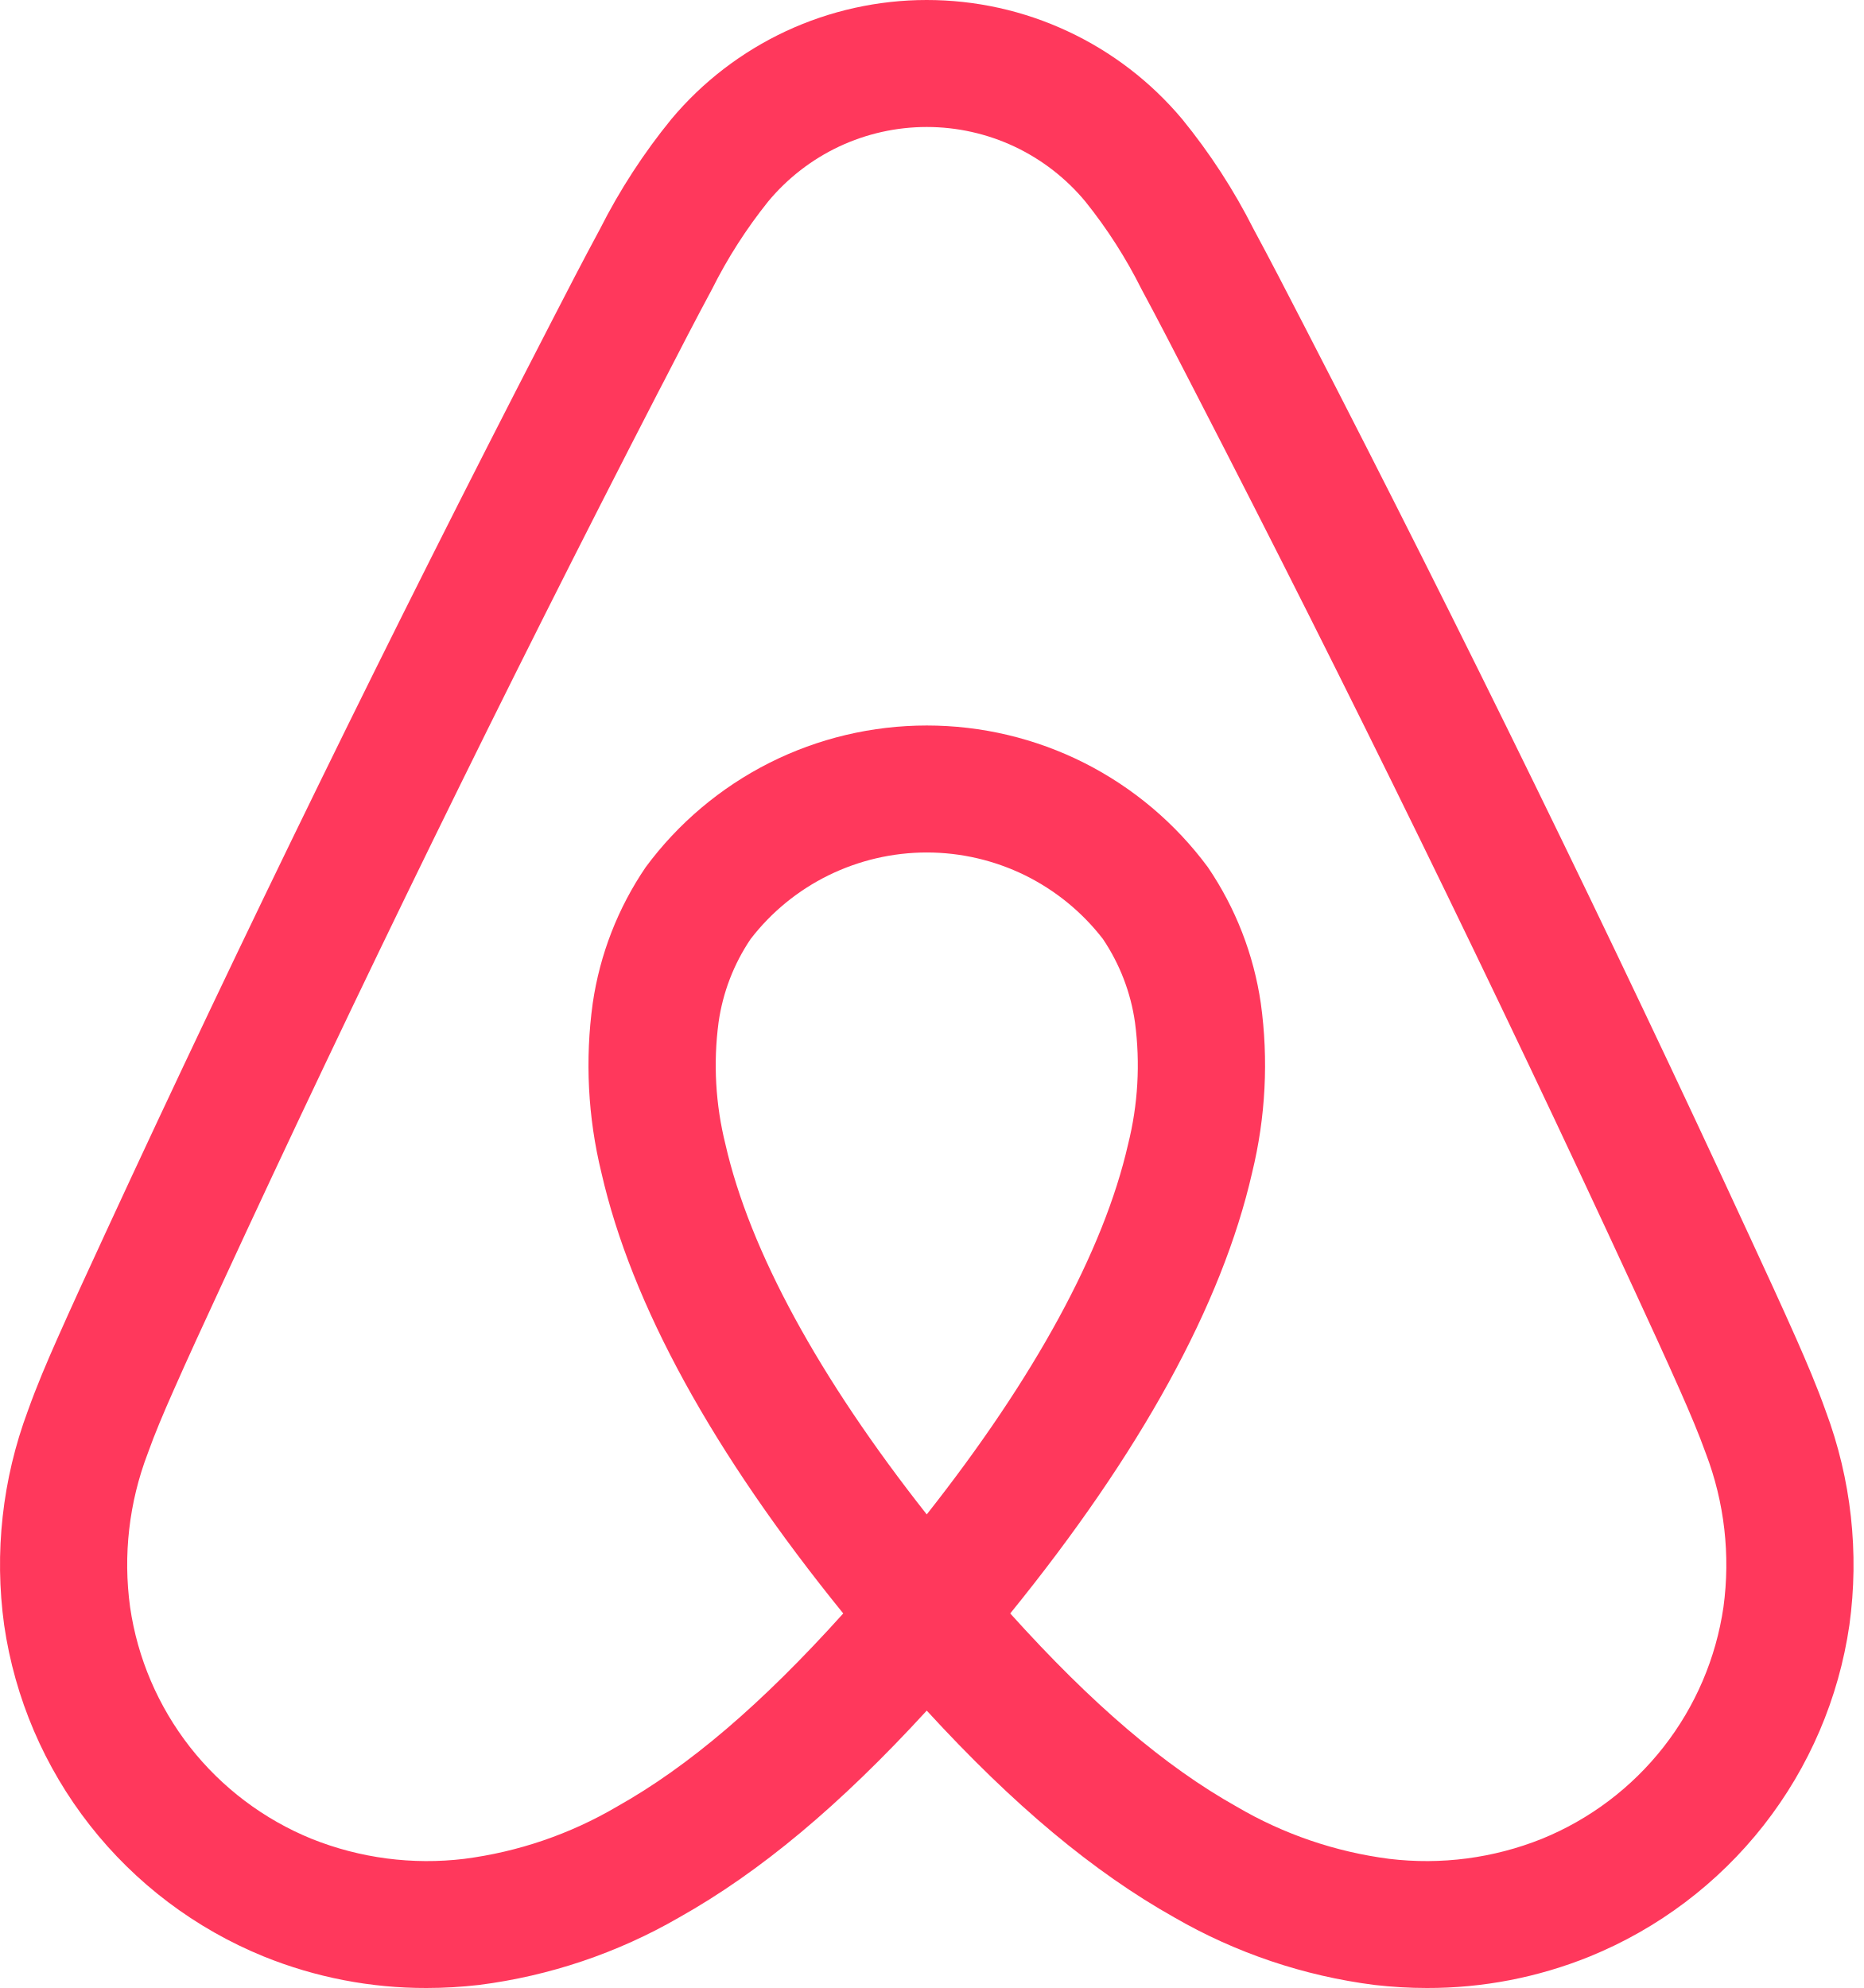
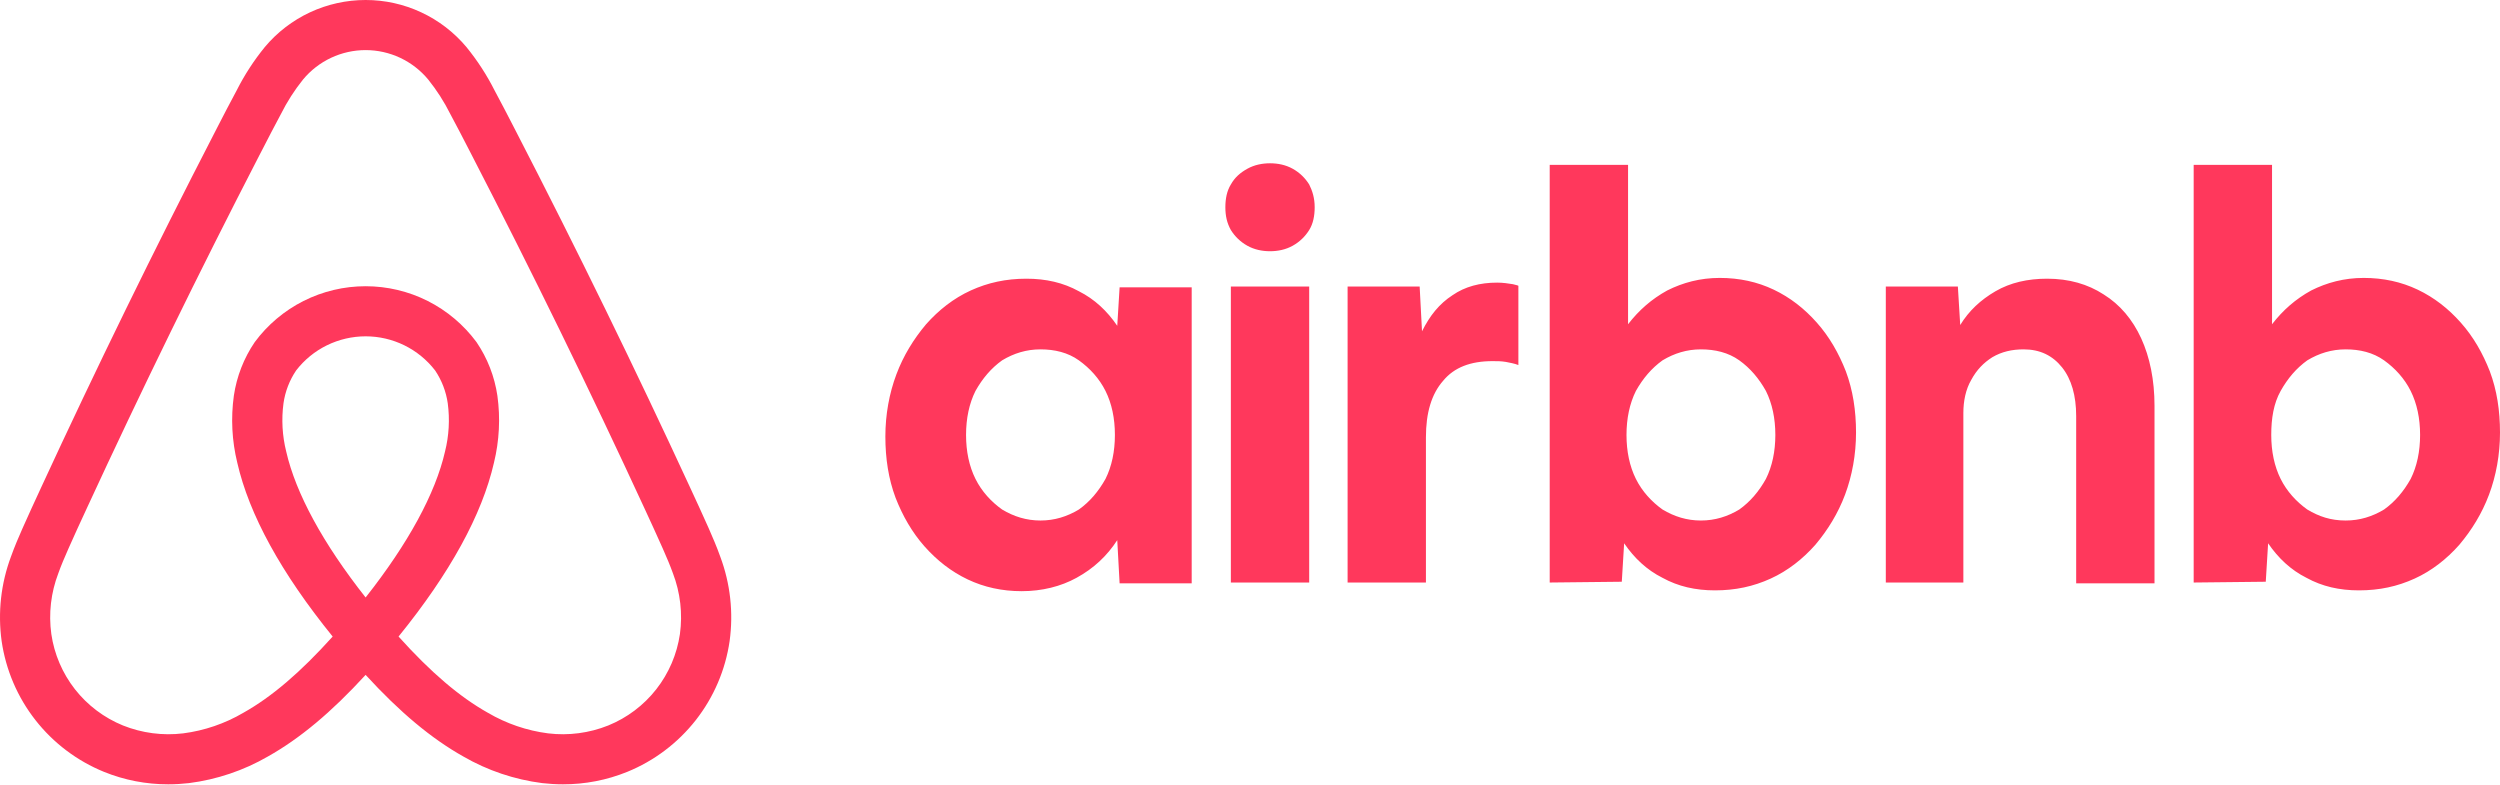
- <svg xmlns="http://www.w3.org/2000/svg" width="30" height="32" style="display: block;">
+ <svg xmlns="http://www.w3.org/2000/svg" width="102" height="32" style="display: block;">
  <path d="M29.386 22.71C29.243 22.307 29.075 21.918 28.916 21.556C28.67 21.001 28.413 20.445 28.164 19.907L28.144 19.864C25.925 15.059 23.544 10.188 21.066 5.387L20.961 5.183C20.708 4.693 20.447 4.186 20.178 3.688C19.86 3.058 19.474 2.464 19.028 1.917C18.524 1.317 17.896 0.834 17.185 0.503C16.475 0.171 15.7 -9.83959e-05 14.916 4.23317e-08C14.133 9.84805e-05 13.358 0.172 12.648 0.503C11.938 0.835 11.309 1.317 10.806 1.918C10.36 2.465 9.974 3.059 9.656 3.689C9.385 4.191 9.121 4.703 8.866 5.198L8.769 5.387C6.291 10.188 3.909 15.059 1.69 19.864L1.658 19.934C1.413 20.463 1.161 21.01 0.919 21.556C0.759 21.917 0.592 22.306 0.448 22.71C0.037 23.81 -0.094 24.995 0.067 26.159C0.238 27.334 0.713 28.445 1.446 29.38C2.179 30.316 3.144 31.044 4.246 31.493C5.078 31.83 5.968 32.002 6.866 32C7.148 32 7.43 31.983 7.71 31.951C8.846 31.806 9.941 31.437 10.932 30.864C12.232 30.134 13.515 29.064 14.917 27.535C16.319 29.064 17.603 30.134 18.902 30.864C19.893 31.437 20.989 31.806 22.124 31.951C22.404 31.983 22.686 32 22.968 32C23.866 32.002 24.756 31.83 25.588 31.493C26.69 31.044 27.655 30.316 28.389 29.38C29.122 28.445 29.597 27.334 29.768 26.159C29.929 24.995 29.798 23.81 29.386 22.71ZM14.917 24.377C13.182 22.177 12.068 20.134 11.677 18.421C11.517 17.779 11.479 17.113 11.566 16.457C11.634 15.977 11.81 15.518 12.082 15.115C12.416 14.681 12.846 14.33 13.337 14.089C13.829 13.848 14.37 13.722 14.918 13.722C15.466 13.722 16.006 13.848 16.498 14.089C16.989 14.331 17.419 14.682 17.753 15.115C18.024 15.518 18.201 15.977 18.269 16.458C18.356 17.114 18.318 17.78 18.157 18.422C17.766 20.135 16.653 22.177 14.917 24.377ZM27.741 25.869C27.621 26.691 27.289 27.467 26.776 28.122C26.264 28.776 25.589 29.285 24.818 29.599C24.039 29.911 23.194 30.022 22.361 29.921C21.495 29.809 20.66 29.524 19.907 29.082C18.75 28.433 17.579 27.435 16.261 25.971C18.359 23.385 19.669 21 20.154 18.877C20.372 17.984 20.42 17.058 20.294 16.148C20.179 15.363 19.888 14.615 19.442 13.959C18.919 13.252 18.238 12.677 17.452 12.28C16.666 11.884 15.798 11.678 14.918 11.678C14.037 11.678 13.169 11.884 12.383 12.28C11.597 12.677 10.915 13.252 10.393 13.959C9.947 14.614 9.656 15.362 9.541 16.146C9.415 17.057 9.462 17.982 9.68 18.875C10.165 20.999 11.475 23.384 13.573 25.971C12.255 27.435 11.085 28.433 9.928 29.082C9.175 29.524 8.34 29.809 7.474 29.921C6.641 30.022 5.795 29.911 5.016 29.599C4.246 29.285 3.571 28.776 3.058 28.122C2.546 27.467 2.213 26.691 2.094 25.869C1.979 25.033 2.077 24.183 2.378 23.395C2.493 23.073 2.627 22.757 2.793 22.382C3.027 21.851 3.277 21.311 3.518 20.79L3.55 20.72C5.756 15.942 8.125 11.098 10.589 6.323L10.688 6.133C10.938 5.646 11.198 5.143 11.46 4.656C11.71 4.155 12.013 3.682 12.364 3.244C12.675 2.869 13.065 2.567 13.506 2.359C13.947 2.152 14.429 2.044 14.917 2.044C15.405 2.044 15.887 2.152 16.328 2.359C16.769 2.567 17.159 2.869 17.47 3.244C17.821 3.681 18.124 4.154 18.374 4.655C18.634 5.137 18.891 5.636 19.14 6.119L19.245 6.323C21.71 11.098 24.078 15.941 26.285 20.72L26.305 20.763C26.55 21.294 26.803 21.842 27.042 22.382C27.208 22.758 27.342 23.074 27.457 23.394C27.758 24.182 27.855 25.033 27.741 25.869Z" fill="#ff385c" />
+   <path d="M41.685 24.12C40.886 24.12 40.151 23.959 39.479 23.639C38.808 23.319 38.233 22.87 37.721 22.294C37.21 21.717 36.826 21.044 36.539 20.308C36.251 19.539 36.123 18.706 36.123 17.809C36.123 16.912 36.283 16.047 36.571 15.279C36.858 14.51 37.274 13.837 37.785 13.229C38.297 12.652 38.904 12.172 39.607 11.851C40.31 11.531 41.045 11.371 41.877 11.371C42.676 11.371 43.379 11.531 44.018 11.883C44.657 12.204 45.169 12.684 45.584 13.293L45.68 11.723H48.621V23.799H45.68L45.584 22.038C45.169 22.678 44.625 23.191 43.922 23.575C43.283 23.927 42.516 24.12 41.685 24.12ZM42.452 21.237C43.027 21.237 43.539 21.076 44.018 20.788C44.466 20.468 44.817 20.052 45.105 19.539C45.361 19.026 45.488 18.418 45.488 17.745C45.488 17.073 45.361 16.464 45.105 15.951C44.849 15.439 44.466 15.023 44.018 14.702C43.571 14.382 43.027 14.254 42.452 14.254C41.877 14.254 41.365 14.414 40.886 14.702C40.438 15.023 40.087 15.439 39.799 15.951C39.543 16.464 39.415 17.073 39.415 17.745C39.415 18.418 39.543 19.026 39.799 19.539C40.055 20.052 40.438 20.468 40.886 20.788C41.365 21.076 41.877 21.237 42.452 21.237ZM53.639 8.456C53.639 8.808 53.575 9.129 53.415 9.385C53.256 9.641 53.032 9.865 52.744 10.025C52.456 10.186 52.137 10.25 51.817 10.25C51.498 10.25 51.178 10.186 50.89 10.025C50.603 9.865 50.379 9.641 50.219 9.385C50.059 9.097 49.995 8.808 49.995 8.456C49.995 8.104 50.059 7.783 50.219 7.527C50.379 7.239 50.603 7.046 50.89 6.886C51.178 6.726 51.498 6.662 51.817 6.662C52.137 6.662 52.456 6.726 52.744 6.886C53.032 7.046 53.256 7.271 53.415 7.527C53.543 7.783 53.639 8.072 53.639 8.456ZM50.219 23.767V11.691H53.415V23.767H50.219V23.767ZM61.95 14.862V14.894C61.79 14.83 61.598 14.798 61.438 14.766C61.247 14.734 61.087 14.734 60.895 14.734C60 14.734 59.329 14.99 58.881 15.535C58.402 16.079 58.178 16.848 58.178 17.841V23.767H54.982V11.691H57.922L58.018 13.517C58.338 12.876 58.721 12.396 59.265 12.043C59.776 11.691 60.383 11.531 61.087 11.531C61.31 11.531 61.534 11.563 61.726 11.595C61.822 11.627 61.886 11.627 61.95 11.659V14.862ZM63.228 23.767V6.726H66.425V13.229C66.872 12.652 67.384 12.204 68.023 11.851C68.662 11.531 69.365 11.339 70.165 11.339C70.963 11.339 71.699 11.499 72.37 11.819C73.041 12.14 73.617 12.588 74.128 13.165C74.639 13.741 75.023 14.414 75.311 15.151C75.598 15.919 75.726 16.752 75.726 17.649C75.726 18.546 75.566 19.411 75.279 20.18C74.991 20.948 74.576 21.621 74.064 22.23C73.553 22.806 72.945 23.287 72.242 23.607C71.539 23.927 70.804 24.087 69.973 24.087C69.174 24.087 68.47 23.927 67.831 23.575C67.192 23.255 66.68 22.774 66.265 22.166L66.169 23.735L63.228 23.767ZM69.397 21.237C69.973 21.237 70.484 21.076 70.963 20.788C71.411 20.468 71.763 20.052 72.05 19.539C72.306 19.026 72.434 18.418 72.434 17.745C72.434 17.073 72.306 16.464 72.05 15.951C71.763 15.439 71.411 15.023 70.963 14.702C70.516 14.382 69.973 14.254 69.397 14.254C68.822 14.254 68.311 14.414 67.831 14.702C67.384 15.023 67.032 15.439 66.744 15.951C66.489 16.464 66.361 17.073 66.361 17.745C66.361 18.418 66.489 19.026 66.744 19.539C67 20.052 67.384 20.468 67.831 20.788C68.311 21.076 68.822 21.237 69.397 21.237ZM76.941 23.767V11.691H79.881L79.977 13.261C80.329 12.684 80.808 12.236 81.416 11.883C82.023 11.531 82.726 11.371 83.525 11.371C84.42 11.371 85.187 11.595 85.827 12.011C86.498 12.428 87.009 13.037 87.361 13.805C87.713 14.574 87.904 15.503 87.904 16.56V23.799H84.708V16.976C84.708 16.144 84.516 15.471 84.133 14.99C83.749 14.51 83.238 14.254 82.566 14.254C82.087 14.254 81.671 14.35 81.288 14.574C80.936 14.798 80.649 15.086 80.425 15.503C80.201 15.887 80.105 16.368 80.105 16.848V23.767H76.941V23.767ZM89.502 23.767V6.726H92.699V13.229C93.146 12.652 93.658 12.204 94.297 11.851C94.936 11.531 95.64 11.339 96.439 11.339C97.238 11.339 97.973 11.499 98.644 11.819C99.315 12.14 99.891 12.588 100.402 13.165C100.914 13.741 101.297 14.414 101.585 15.151C101.873 15.919 102 16.752 102 17.649C102 18.546 101.841 19.411 101.553 20.18C101.265 20.948 100.85 21.621 100.338 22.23C99.827 22.806 99.219 23.287 98.516 23.607C97.813 23.927 97.078 24.087 96.247 24.087C95.448 24.087 94.745 23.927 94.105 23.575C93.466 23.255 92.955 22.774 92.539 22.166L92.443 23.735L89.502 23.767ZM95.704 21.237C96.279 21.237 96.79 21.076 97.27 20.788C97.717 20.468 98.069 20.052 98.356 19.539C98.612 19.026 98.74 18.418 98.74 17.745C98.74 17.073 98.612 16.464 98.356 15.951C98.101 15.439 97.717 15.023 97.27 14.702C96.822 14.382 96.279 14.254 95.704 14.254C95.128 14.254 94.617 14.414 94.137 14.702C93.69 15.023 93.338 15.439 93.05 15.951C92.763 16.464 92.667 17.073 92.667 17.745C92.667 18.418 92.795 19.026 93.05 19.539C93.306 20.052 93.69 20.468 94.137 20.788C94.617 21.076 95.096 21.237 95.704 21.237Z" fill="#ff385c" />
</svg>
